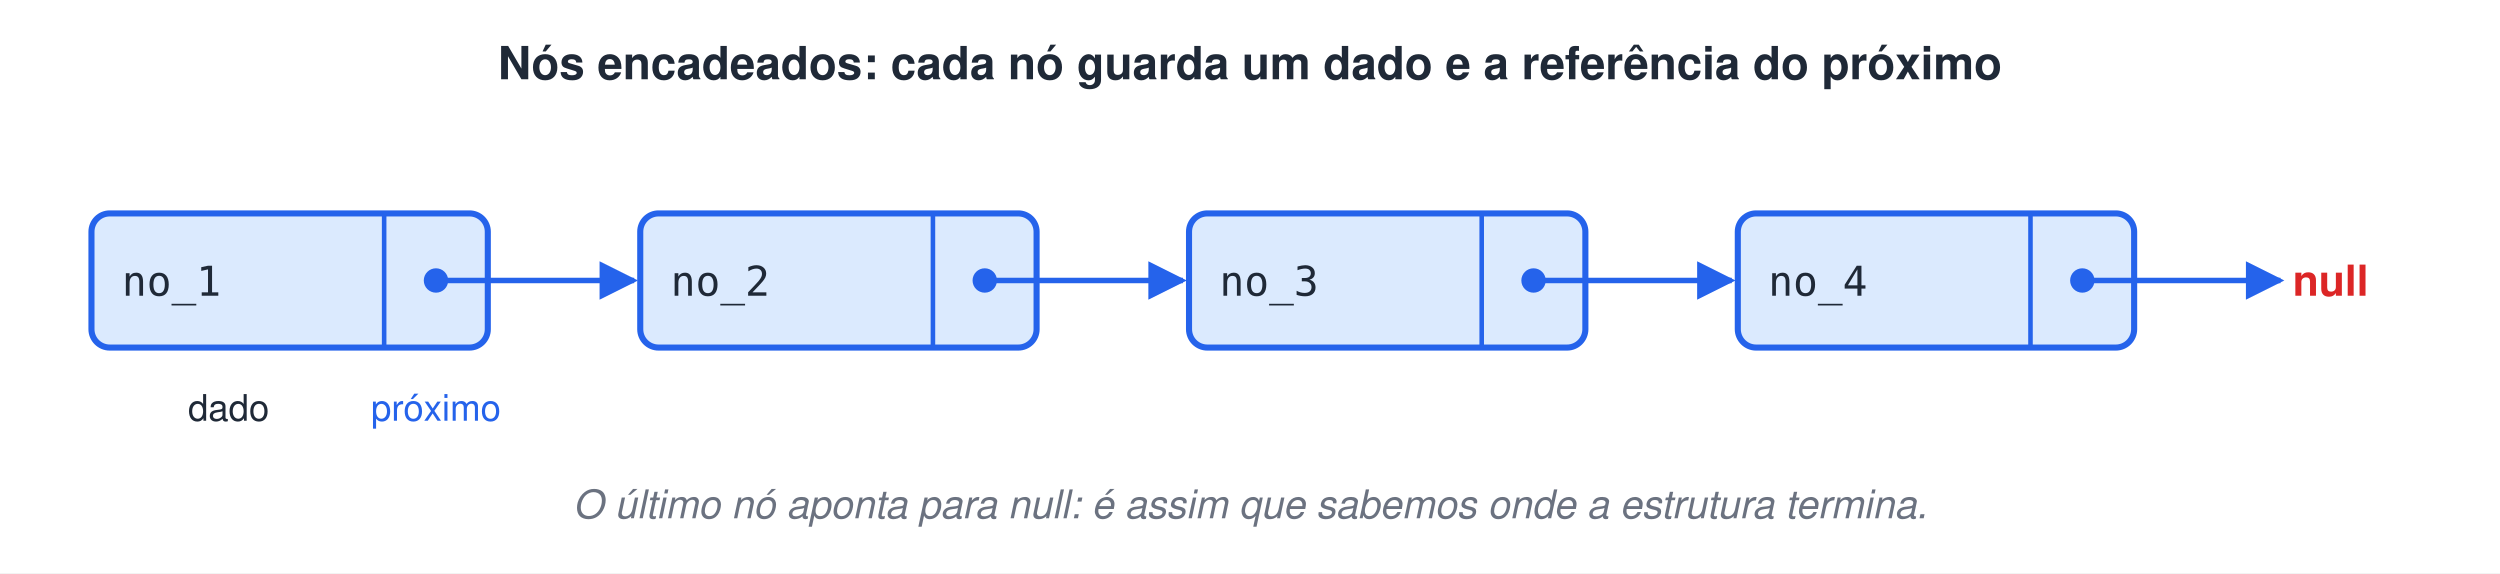
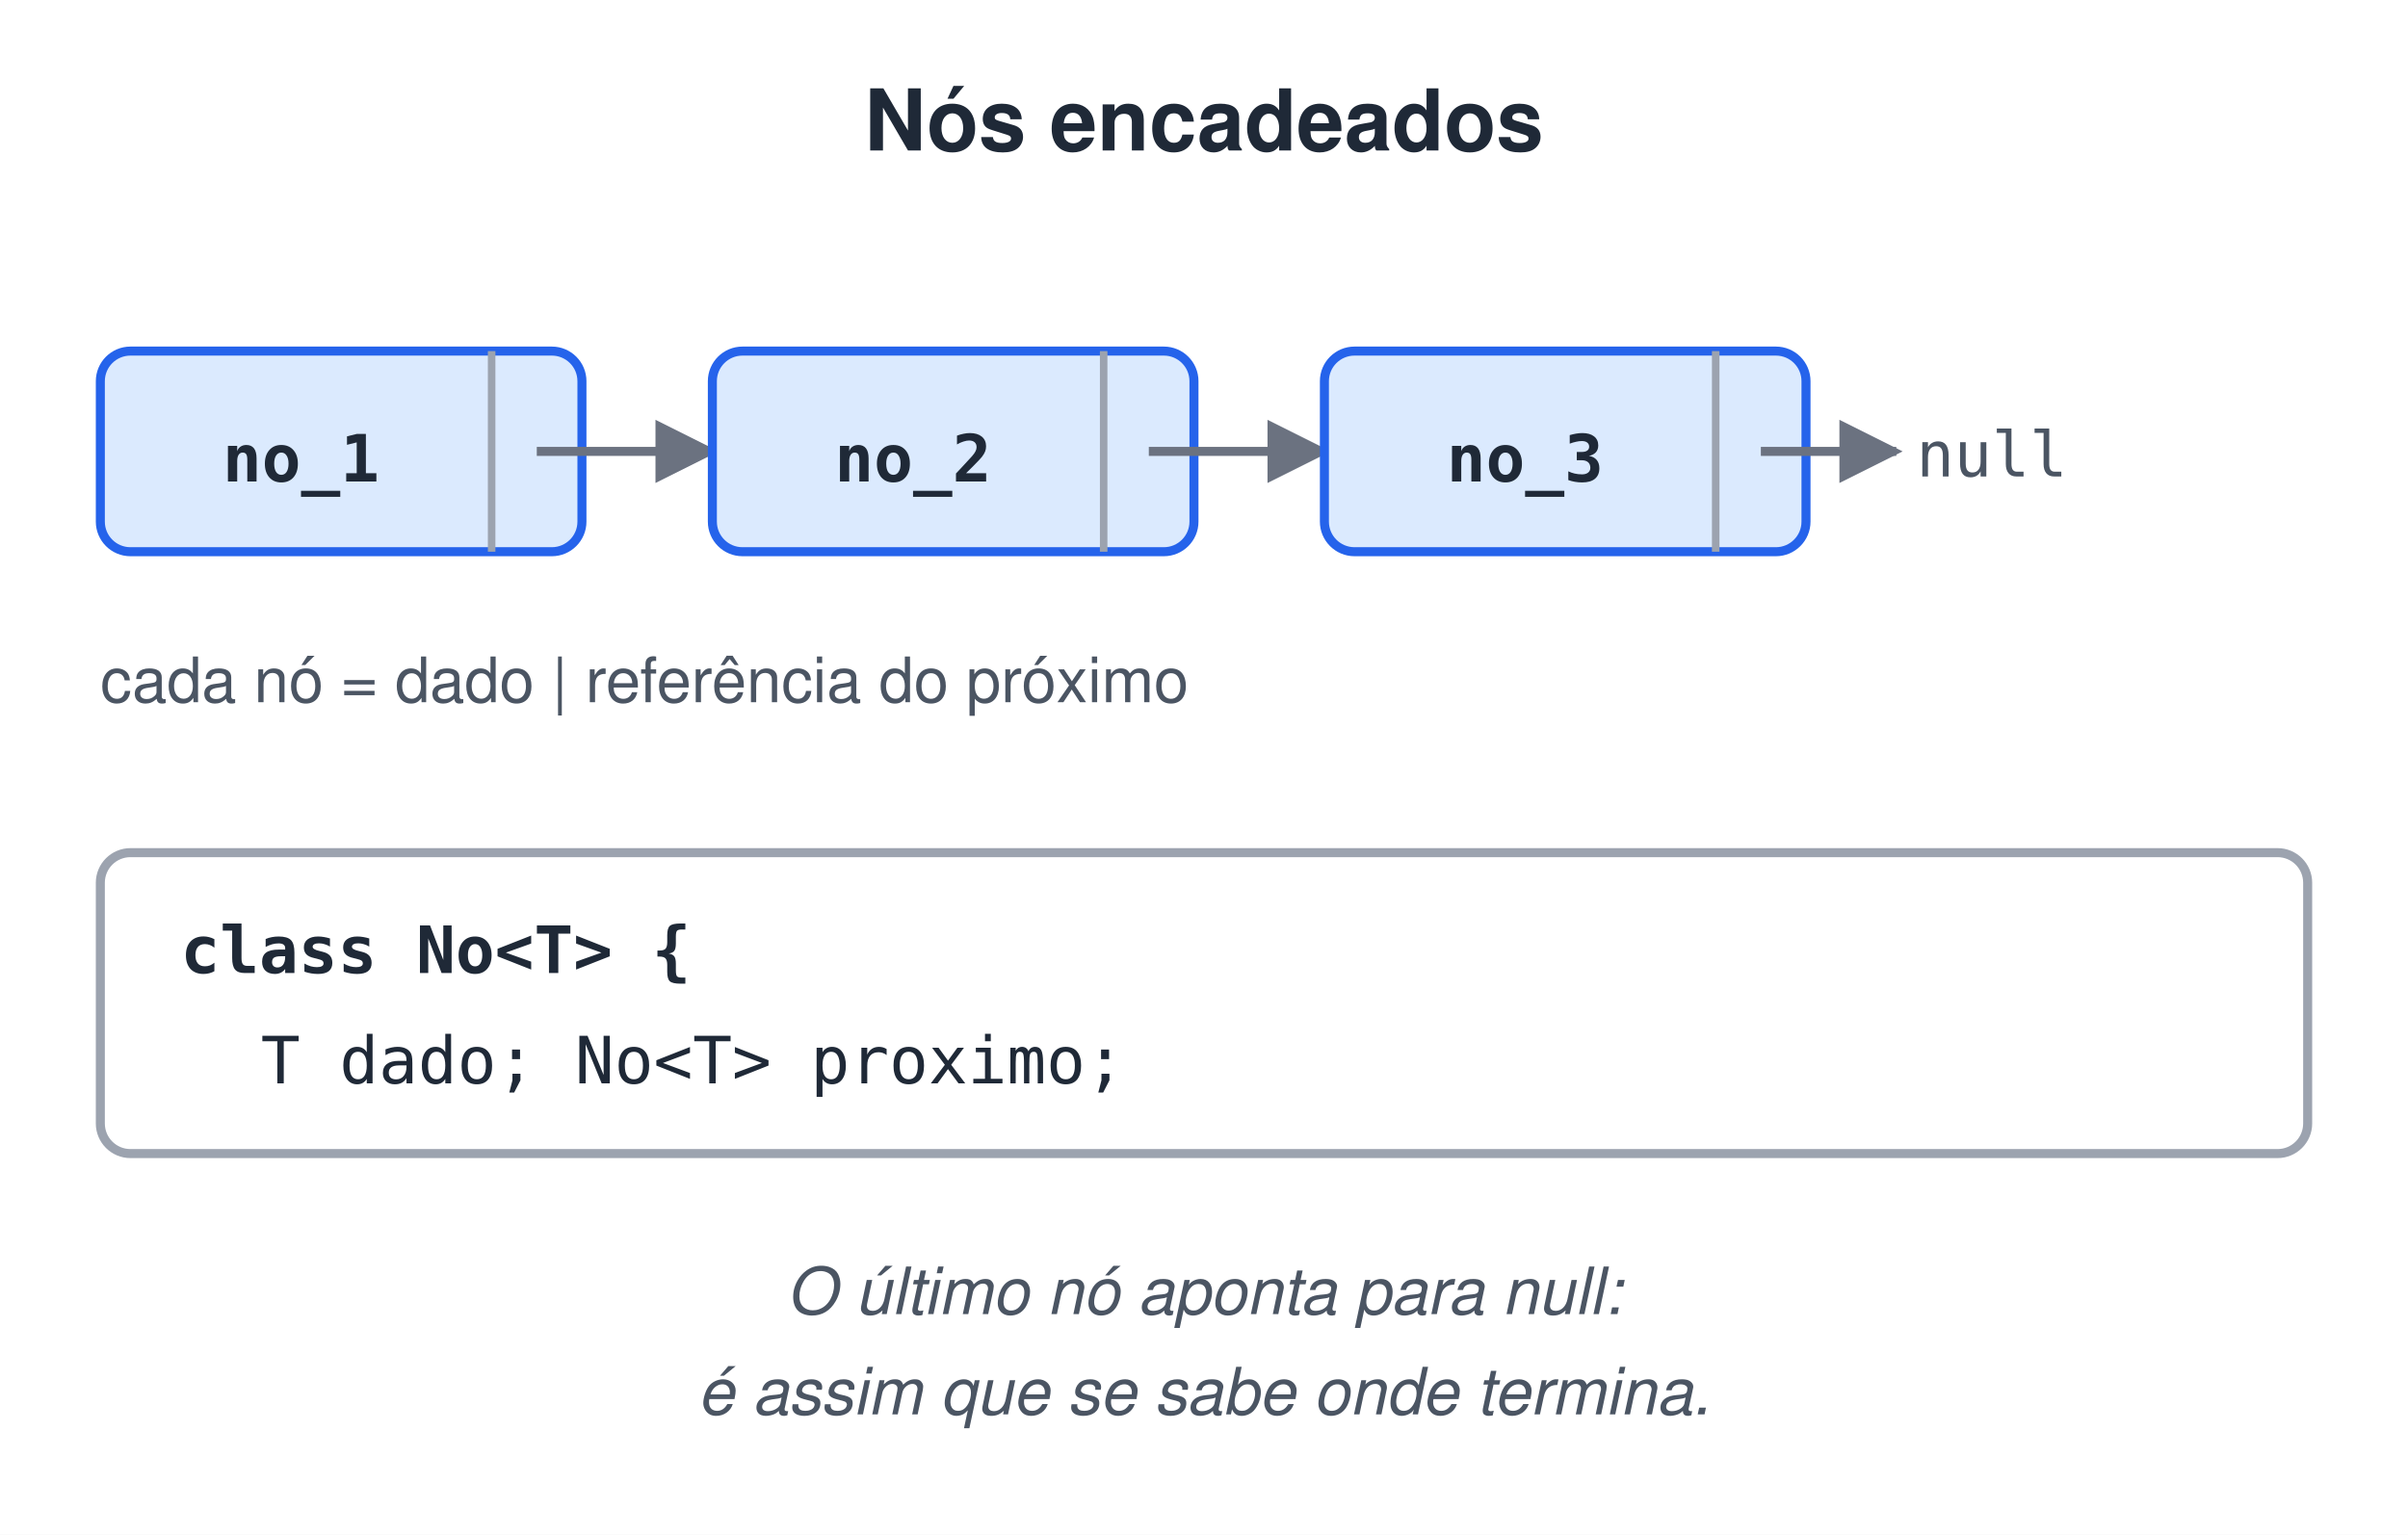
- <svg xmlns="http://www.w3.org/2000/svg" width="820" height="188" viewBox="0 0 820 188">
-   <style>text{font-family:Helvetica, Arial, 'DejaVu Sans', sans-serif}.m{font-family:Menlo, Consolas, 'DejaVu Sans Mono', monospace}</style>
+ <svg xmlns="http://www.w3.org/2000/svg" width="480" height="306" viewBox="0 0 480 306">
+   <style>text{white-space:pre;font-family:Helvetica,Arial,sans-serif;font-size:14px;fill:#1F2937}.t{font-size:17px;font-weight:bold}.b{font-weight:bold}.m{font-family:Menlo,Consolas,monospace;font-size:13px}.s{font-size:12.5px;fill:#4B5563}.n{font-size:13px;font-style:italic;fill:#4B5563}.c{text-anchor:middle}.r{text-anchor:end}.xB{fill:#DBEAFE;stroke:#2563EB}.xG{fill:#DCFCE7;stroke:#16A34A}.xO{fill:#FEF3C7;stroke:#D97706}.xP{fill:#EDE9FE;stroke:#7C3AED}.xR{fill:#FEE2E2;stroke:#DC2626}.xY{fill:#F3F4F6;stroke:#9CA3AF}.xW{fill:#fff;stroke:#9CA3AF}.xT{fill:#CCFBF1;stroke:#0D9488}.xK{fill:#FCE7F3;stroke:#DB2777}rect,ellipse,polygon{stroke-width:1.8}.l{stroke:#6B7280;stroke-width:1.8;fill:none}.d{stroke-dasharray:5 4}</style>
  <defs>
-     <marker id="arb" viewBox="0 0 10 10" refX="9" refY="5" markerWidth="7" markerHeight="7" orient="auto-start-reverse">
-       <path d="M0,0 L10,5 L0,10 z" fill="#2563EB" />
+     <marker id="a" viewBox="0 0 10 10" refX="9" refY="5" markerWidth="7" markerHeight="7" orient="auto-start-reverse">
+       <path d="M0,0L10,5L0,10z" fill="#6B7280" />
    </marker>
  </defs>
-   <rect width="100%" height="100%" fill="#ffffff" />
-   <text x="410" y="26" font-size="15" font-weight="bold" fill="#1F2937" text-anchor="middle">Nós encadeados: cada nó guarda um dado e a referência do próximo</text>
-   <rect x="30" y="70" width="130" height="44" rx="6" fill="#DBEAFE" stroke="#2563EB" stroke-width="2" />
-   <line x1="126" y1="70" x2="126" y2="114" stroke="#2563EB" stroke-width="1.5" />
-   <text x="40" y="97" class="m" font-size="13.5" fill="#1F2937" xml:space="preserve">no_1</text>
-   <circle cx="143" cy="92" r="4" fill="#2563EB" />
-   <line x1="143" y1="92" x2="208" y2="92" stroke="#2563EB" stroke-width="1.8" marker-end="url(#arb)" />
-   <rect x="210" y="70" width="130" height="44" rx="6" fill="#DBEAFE" stroke="#2563EB" stroke-width="2" />
-   <line x1="306" y1="70" x2="306" y2="114" stroke="#2563EB" stroke-width="1.5" />
-   <text x="220" y="97" class="m" font-size="13.5" fill="#1F2937" xml:space="preserve">no_2</text>
-   <circle cx="323" cy="92" r="4" fill="#2563EB" />
-   <line x1="323" y1="92" x2="388" y2="92" stroke="#2563EB" stroke-width="1.8" marker-end="url(#arb)" />
-   <rect x="390" y="70" width="130" height="44" rx="6" fill="#DBEAFE" stroke="#2563EB" stroke-width="2" />
-   <line x1="486" y1="70" x2="486" y2="114" stroke="#2563EB" stroke-width="1.5" />
-   <text x="400" y="97" class="m" font-size="13.5" fill="#1F2937" xml:space="preserve">no_3</text>
-   <circle cx="503" cy="92" r="4" fill="#2563EB" />
-   <line x1="503" y1="92" x2="568" y2="92" stroke="#2563EB" stroke-width="1.8" marker-end="url(#arb)" />
-   <rect x="570" y="70" width="130" height="44" rx="6" fill="#DBEAFE" stroke="#2563EB" stroke-width="2" />
-   <line x1="666" y1="70" x2="666" y2="114" stroke="#2563EB" stroke-width="1.5" />
-   <text x="580" y="97" class="m" font-size="13.5" fill="#1F2937" xml:space="preserve">no_4</text>
-   <circle cx="683" cy="92" r="4" fill="#2563EB" />
-   <line x1="683" y1="92" x2="748" y2="92" stroke="#2563EB" stroke-width="1.8" marker-end="url(#arb)" />
-   <text x="752" y="97" font-size="14" font-weight="bold" fill="#DC2626">null</text>
-   <text x="75" y="138" font-size="12" fill="#1F2937" text-anchor="middle">dado</text>
-   <text x="143" y="138" font-size="12" fill="#2563EB" text-anchor="middle">próximo</text>
-   <text x="410" y="170" font-size="13" font-style="italic" fill="#6B7280" text-anchor="middle">O último nó aponta para null: é assim que sabemos onde a estrutura termina.</text>
+   <rect width="100%" height="100%" fill="#fff" />
+   <text x="240.0" y="30" class="t c">Nós encadeados</text>
+   <rect x="20" y="70" width="96" height="40" rx="6" class="xB" />
+   <text x="60.0" y="96" class="m b c">no_1</text>
+   <line x1="98" y1="70" x2="98" y2="110" stroke="#9CA3AF" stroke-width="1.5" />
+   <path d="M107,90 L142,90" class="l" marker-end="url(#a)" />
+   <rect x="142" y="70" width="96" height="40" rx="6" class="xB" />
+   <text x="182.0" y="96" class="m b c">no_2</text>
+   <line x1="220" y1="70" x2="220" y2="110" stroke="#9CA3AF" stroke-width="1.5" />
+   <path d="M229,90 L264,90" class="l" marker-end="url(#a)" />
+   <rect x="264" y="70" width="96" height="40" rx="6" class="xB" />
+   <text x="304.0" y="96" class="m b c">no_3</text>
+   <line x1="342" y1="70" x2="342" y2="110" stroke="#9CA3AF" stroke-width="1.5" />
+   <path d="M351,90 L378,90" class="l" marker-end="url(#a)" />
+   <text x="382" y="95" class="m s">null</text>
+   <text x="20" y="140" class="s">cada nó = dado | referência do próximo</text>
+   <rect x="20" y="170" width="440" height="60" rx="6" class="xW" />
+   <text x="36" y="194" class="m b">class No&lt;T&gt; {</text>
+   <text x="52" y="216" class="m">T dado;  No&lt;T&gt; proximo;</text>
+   <text x="240.0" y="262" class="n c">O último nó aponta para null:</text>
+   <text x="240.0" y="282" class="n c">é assim que se sabe onde termina.</text>
</svg>
